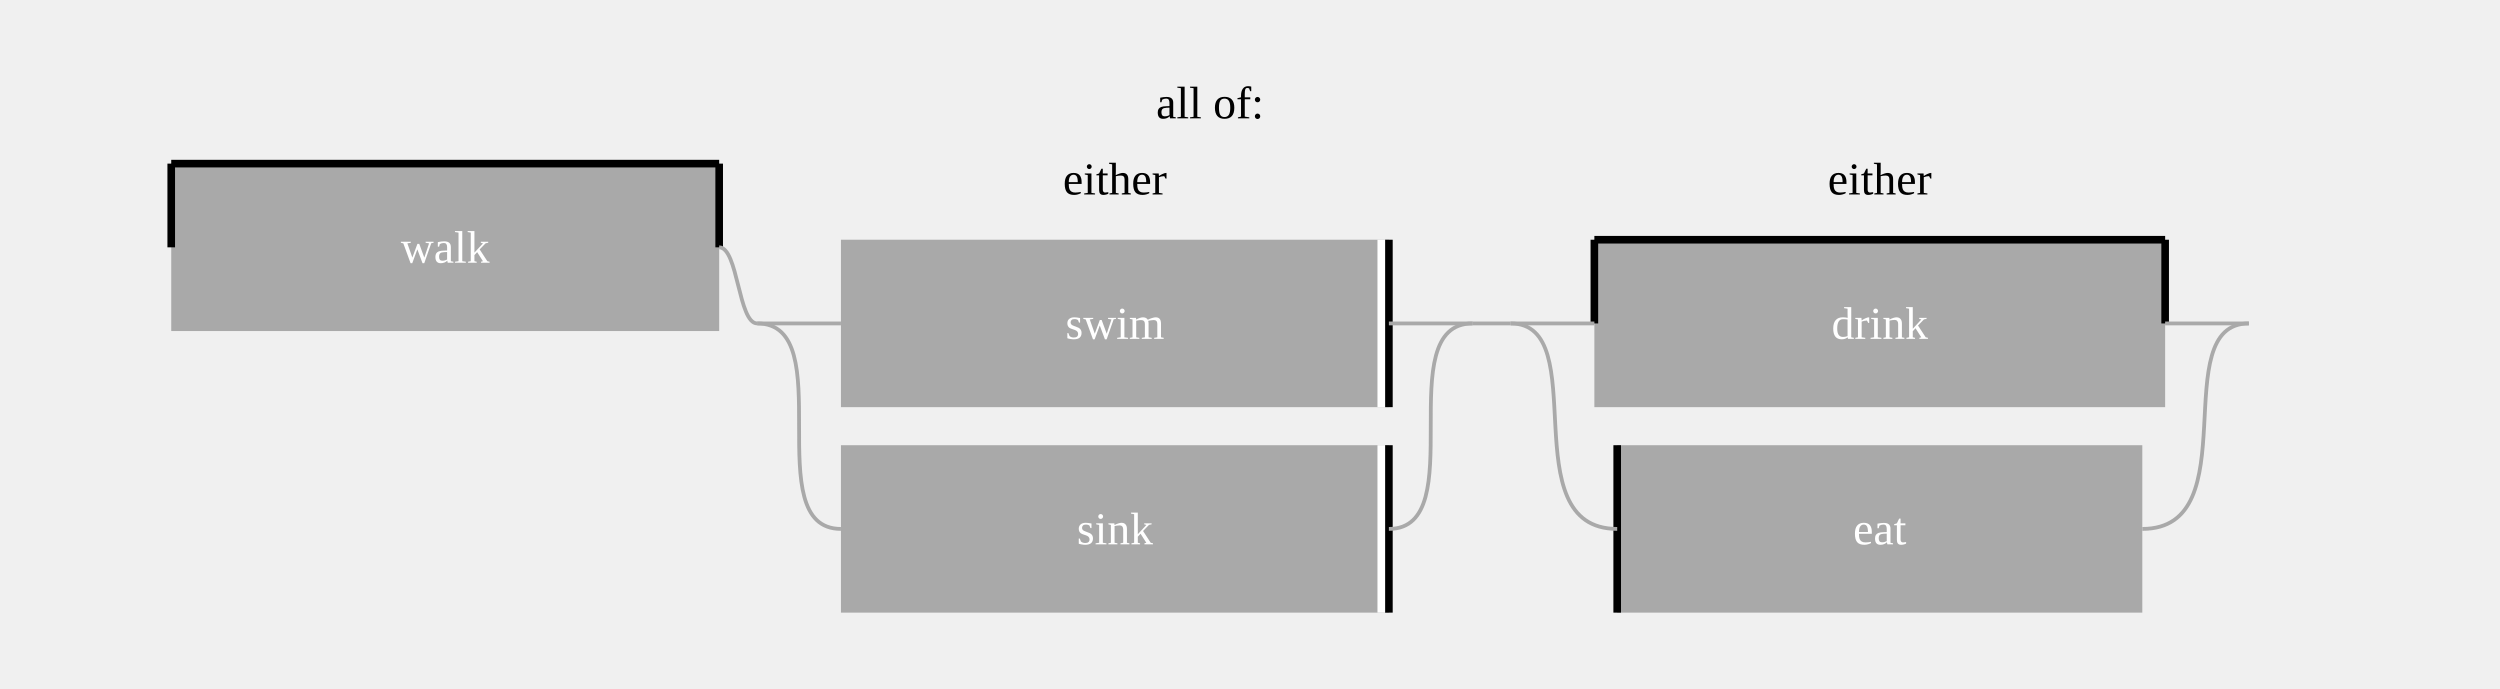
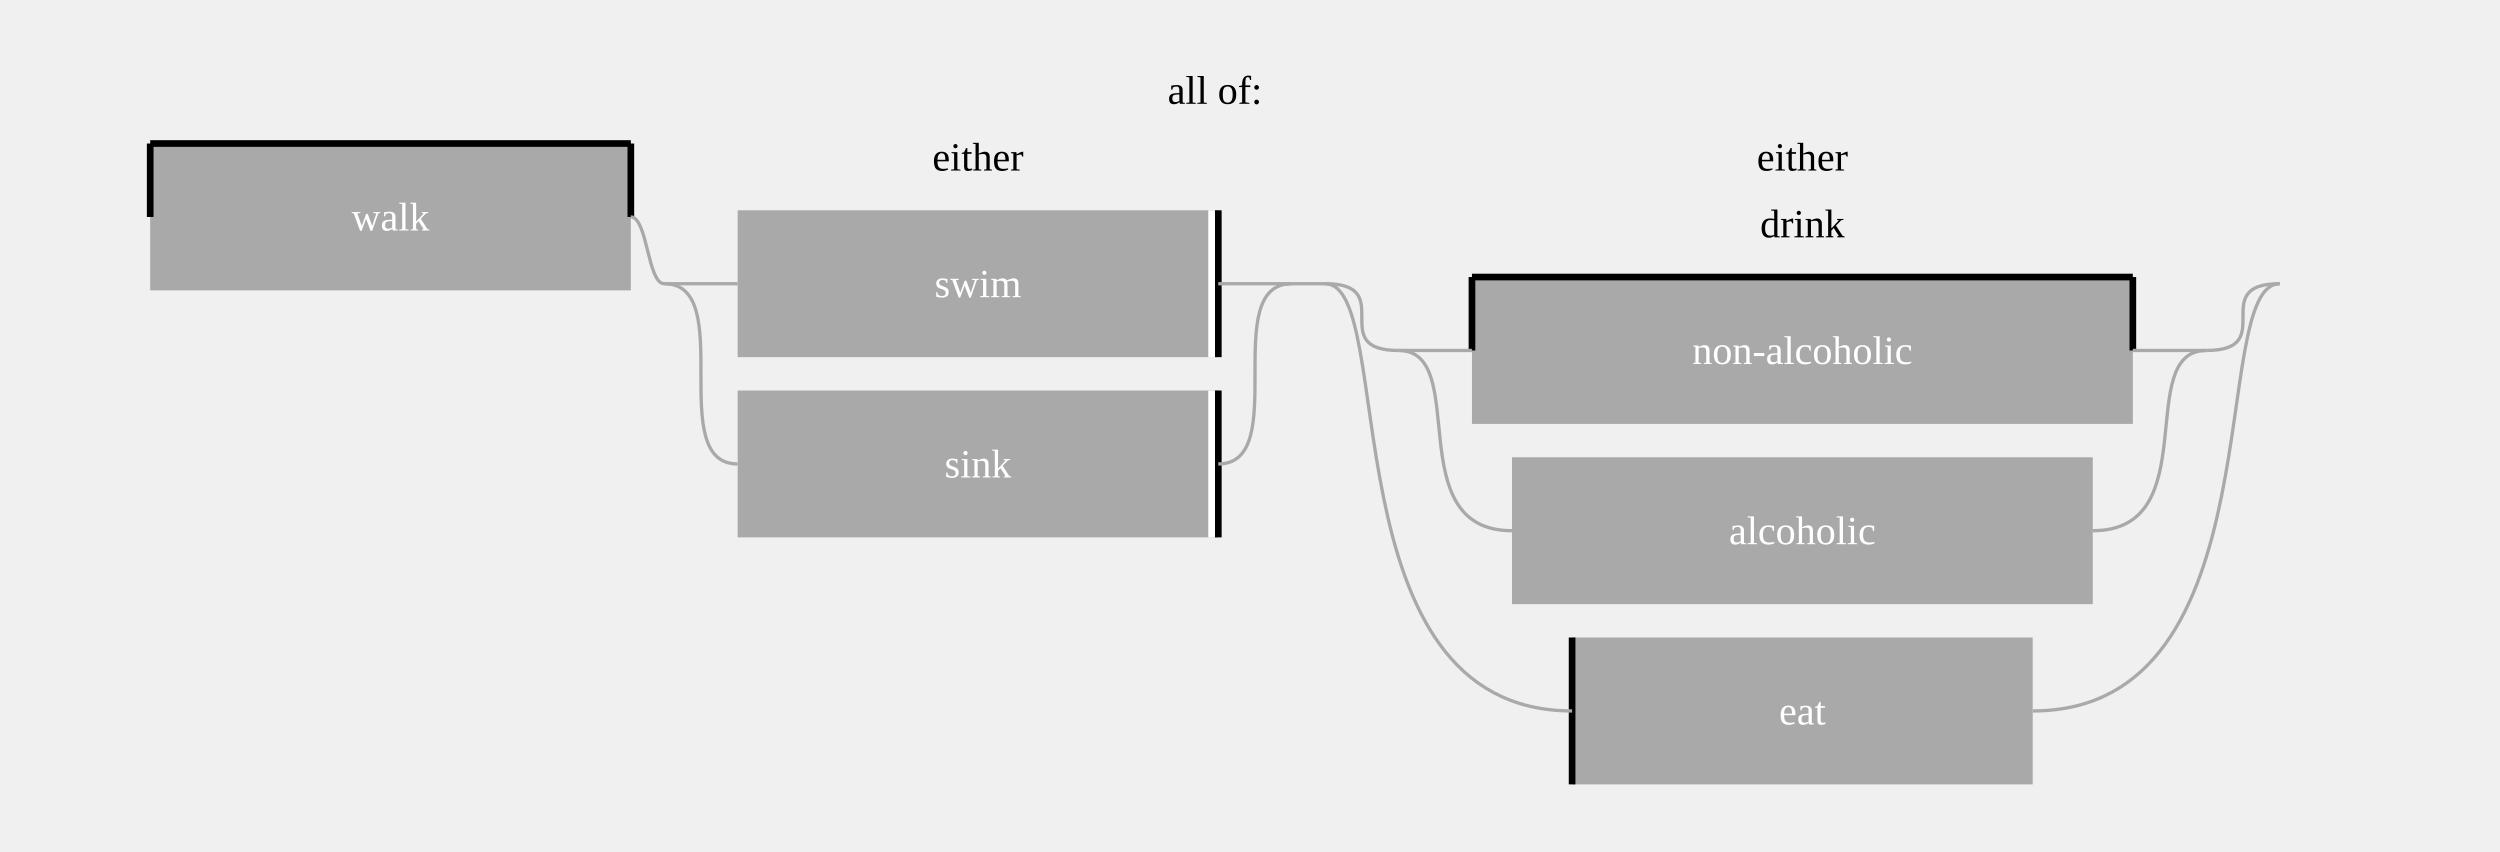
- <svg xmlns="http://www.w3.org/2000/svg" width="657" height="181" version="1.11.1">
+ <svg xmlns="http://www.w3.org/2000/svg" width="749" height="255" version="1.11.1">
  <rect fill="darkgrey" stroke="none" x="0" class="textbox" width="144" y="0" transform="translate(22 0)translate(0 20)translate(23 23)" height="44" />
  <text fill="white" dominant-baseline="central" x="72" y="22" transform="translate(22 0)translate(0 20)translate(23 23)" text-anchor="middle">walk</text>
  <line stroke="black" class="leftline.half" stroke-width="2px" y1="0" x1="0" y2="22" transform="translate(22 0)translate(0 20)translate(23 23)" x2="0" />
  <line stroke="black" class="rightline.half" stroke-width="2px" y1="0" x1="144" y2="22" transform="translate(22 0)translate(0 20)translate(23 23)" x2="144" />
  <line stroke="black" class="topline.full" stroke-width="2px" y1="0" x1="0" y2="0" transform="translate(22 0)translate(0 20)translate(23 23)" x2="144" />
  <rect fill="darkgrey" stroke="none" x="0" class="textbox" width="144" y="0" transform="translate(0 0)translate(0 10)translate(22 -10)translate(0 20)translate(154 0)translate(22 0)translate(0 20)translate(23 23)" height="44" />
  <text fill="white" dominant-baseline="central" x="72" y="22" transform="translate(0 0)translate(0 10)translate(22 -10)translate(0 20)translate(154 0)translate(22 0)translate(0 20)translate(23 23)" text-anchor="middle">swim</text>
  <line stroke="black" class="rightline.full" stroke-width="2px" y1="0" x1="144" y2="44" transform="translate(0 0)translate(0 10)translate(22 -10)translate(0 20)translate(154 0)translate(22 0)translate(0 20)translate(23 23)" x2="144" />
  <line stroke="white" class="rightline.full" stroke-width="2px" y1="0" x1="142" y2="44" transform="translate(0 0)translate(0 10)translate(22 -10)translate(0 20)translate(154 0)translate(22 0)translate(0 20)translate(23 23)" x2="142" />
  <path fill="none" stroke="darkgrey" class="v_connector_in" d="M -22,32 C 0,32 -22,32 0 32" transform="translate(22 -10)translate(0 20)translate(154 0)translate(22 0)translate(0 20)translate(23 23)" />
  <path fill="none" stroke="darkgrey" class="v_connector_out" d="M 166,32 C 144,32 166,32 144 32" transform="translate(22 -10)translate(0 20)translate(154 0)translate(22 0)translate(0 20)translate(23 23)" />
  <rect fill="darkgrey" stroke="none" x="0" class="textbox" width="144" y="0" transform="translate(0 0)translate(0 64)translate(22 -10)translate(0 20)translate(154 0)translate(22 0)translate(0 20)translate(23 23)" height="44" />
  <text fill="white" dominant-baseline="central" x="72" y="22" transform="translate(0 0)translate(0 64)translate(22 -10)translate(0 20)translate(154 0)translate(22 0)translate(0 20)translate(23 23)" text-anchor="middle">sink</text>
  <line stroke="black" class="rightline.full" stroke-width="2px" y1="0" x1="144" y2="44" transform="translate(0 0)translate(0 64)translate(22 -10)translate(0 20)translate(154 0)translate(22 0)translate(0 20)translate(23 23)" x2="144" />
  <line stroke="white" class="rightline.full" stroke-width="2px" y1="0" x1="142" y2="44" transform="translate(0 0)translate(0 64)translate(22 -10)translate(0 20)translate(154 0)translate(22 0)translate(0 20)translate(23 23)" x2="142" />
  <path fill="none" stroke="darkgrey" class="v_connector_in" d="M -22,32 C 0,32 -22,86 0 86" transform="translate(22 -10)translate(0 20)translate(154 0)translate(22 0)translate(0 20)translate(23 23)" />
  <path fill="none" stroke="darkgrey" class="v_connector_out" d="M 166,32 C 144,32 166,86 144 86" transform="translate(22 -10)translate(0 20)translate(154 0)translate(22 0)translate(0 20)translate(23 23)" />
  <text dominant-baseline="hanging" x="78" transform="translate(16 0)translate(154 0)translate(22 0)translate(0 20)translate(23 23)" text-anchor="middle">either</text>
  <path fill="none" stroke="darkgrey" class="h_connector" d="M 144,22 c 5,0 5,20 10 20" transform="translate(22 0)translate(0 20)translate(23 23)" />
-   <rect fill="darkgrey" stroke="none" x="0" class="textbox" width="150" y="0" transform="translate(0 0)translate(0 10)translate(22 -10)translate(0 20)translate(352 0)translate(22 0)translate(0 20)translate(23 23)" height="44" />
-   <text fill="white" dominant-baseline="central" x="75" y="22" transform="translate(0 0)translate(0 10)translate(22 -10)translate(0 20)translate(352 0)translate(22 0)translate(0 20)translate(23 23)" text-anchor="middle">drink</text>
-   <line stroke="black" class="leftline.half" stroke-width="2px" y1="0" x1="0" y2="22" transform="translate(0 0)translate(0 10)translate(22 -10)translate(0 20)translate(352 0)translate(22 0)translate(0 20)translate(23 23)" x2="0" />
-   <line stroke="black" class="rightline.half" stroke-width="2px" y1="0" x1="150" y2="22" transform="translate(0 0)translate(0 10)translate(22 -10)translate(0 20)translate(352 0)translate(22 0)translate(0 20)translate(23 23)" x2="150" />
-   <line stroke="black" class="topline.full" stroke-width="2px" y1="0" x1="0" y2="0" transform="translate(0 0)translate(0 10)translate(22 -10)translate(0 20)translate(352 0)translate(22 0)translate(0 20)translate(23 23)" x2="150" />
-   <path fill="none" stroke="darkgrey" class="v_connector_in" d="M -22,32 C 0,32 -22,32 0 32" transform="translate(22 -10)translate(0 20)translate(352 0)translate(22 0)translate(0 20)translate(23 23)" />
-   <path fill="none" stroke="darkgrey" class="v_connector_out" d="M 172,32 C 150,32 172,32 150 32" transform="translate(22 -10)translate(0 20)translate(352 0)translate(22 0)translate(0 20)translate(23 23)" />
-   <rect fill="darkgrey" stroke="none" x="0" class="textbox" width="138" y="0" transform="translate(6 0)translate(0 64)translate(22 -10)translate(0 20)translate(352 0)translate(22 0)translate(0 20)translate(23 23)" height="44" />
-   <text fill="white" dominant-baseline="central" x="69" y="22" transform="translate(6 0)translate(0 64)translate(22 -10)translate(0 20)translate(352 0)translate(22 0)translate(0 20)translate(23 23)" text-anchor="middle">eat</text>
-   <line stroke="black" class="leftline.full" stroke-width="2px" y1="0" x1="0" y2="44" transform="translate(6 0)translate(0 64)translate(22 -10)translate(0 20)translate(352 0)translate(22 0)translate(0 20)translate(23 23)" x2="0" />
-   <path fill="none" stroke="darkgrey" class="v_connector_in" d="M -22,32 C 0,32 -22,86 6 86" transform="translate(22 -10)translate(0 20)translate(352 0)translate(22 0)translate(0 20)translate(23 23)" />
-   <path fill="none" stroke="darkgrey" class="v_connector_out" d="M 172,32 C 150,32 172,86 144 86" transform="translate(22 -10)translate(0 20)translate(352 0)translate(22 0)translate(0 20)translate(23 23)" />
-   <text dominant-baseline="hanging" x="78" transform="translate(19 0)translate(352 0)translate(22 0)translate(0 20)translate(23 23)" text-anchor="middle">either</text>
+   <rect fill="darkgrey" stroke="none" x="0" class="textbox" width="198" y="0" transform="translate(0 0)translate(0 10)translate(22 -10)translate(0 20)translate(0 0)translate(0 10)translate(22 -10)translate(0 20)translate(352 0)translate(22 0)translate(0 20)translate(23 23)" height="44" />
+   <text fill="white" dominant-baseline="central" x="99" y="22" transform="translate(0 0)translate(0 10)translate(22 -10)translate(0 20)translate(0 0)translate(0 10)translate(22 -10)translate(0 20)translate(352 0)translate(22 0)translate(0 20)translate(23 23)" text-anchor="middle">non-alcoholic</text>
+   <line stroke="black" class="leftline.half" stroke-width="2px" y1="0" x1="0" y2="22" transform="translate(0 0)translate(0 10)translate(22 -10)translate(0 20)translate(0 0)translate(0 10)translate(22 -10)translate(0 20)translate(352 0)translate(22 0)translate(0 20)translate(23 23)" x2="0" />
+   <line stroke="black" class="rightline.half" stroke-width="2px" y1="0" x1="198" y2="22" transform="translate(0 0)translate(0 10)translate(22 -10)translate(0 20)translate(0 0)translate(0 10)translate(22 -10)translate(0 20)translate(352 0)translate(22 0)translate(0 20)translate(23 23)" x2="198" />
+   <line stroke="black" class="topline.full" stroke-width="2px" y1="0" x1="0" y2="0" transform="translate(0 0)translate(0 10)translate(22 -10)translate(0 20)translate(0 0)translate(0 10)translate(22 -10)translate(0 20)translate(352 0)translate(22 0)translate(0 20)translate(23 23)" x2="198" />
+   <path fill="none" stroke="darkgrey" class="v_connector_in" d="M -22,32 C 0,32 -22,32 0 32" transform="translate(22 -10)translate(0 20)translate(0 0)translate(0 10)translate(22 -10)translate(0 20)translate(352 0)translate(22 0)translate(0 20)translate(23 23)" />
+   <path fill="none" stroke="darkgrey" class="v_connector_out" d="M 220,32 C 198,32 220,32 198 32" transform="translate(22 -10)translate(0 20)translate(0 0)translate(0 10)translate(22 -10)translate(0 20)translate(352 0)translate(22 0)translate(0 20)translate(23 23)" />
+   <rect fill="darkgrey" stroke="none" x="0" class="textbox" width="174" y="0" transform="translate(12 0)translate(0 64)translate(22 -10)translate(0 20)translate(0 0)translate(0 10)translate(22 -10)translate(0 20)translate(352 0)translate(22 0)translate(0 20)translate(23 23)" height="44" />
+   <text fill="white" dominant-baseline="central" x="87" y="22" transform="translate(12 0)translate(0 64)translate(22 -10)translate(0 20)translate(0 0)translate(0 10)translate(22 -10)translate(0 20)translate(352 0)translate(22 0)translate(0 20)translate(23 23)" text-anchor="middle">alcoholic</text>
+   <path fill="none" stroke="darkgrey" class="v_connector_in" d="M -22,32 C 0,32 -22,86 12 86" transform="translate(22 -10)translate(0 20)translate(0 0)translate(0 10)translate(22 -10)translate(0 20)translate(352 0)translate(22 0)translate(0 20)translate(23 23)" />
+   <path fill="none" stroke="darkgrey" class="v_connector_out" d="M 220,32 C 198,32 220,86 186 86" transform="translate(22 -10)translate(0 20)translate(0 0)translate(0 10)translate(22 -10)translate(0 20)translate(352 0)translate(22 0)translate(0 20)translate(23 23)" />
+   <text dominant-baseline="hanging" x="75" transform="translate(46 0)translate(0 0)translate(0 10)translate(22 -10)translate(0 20)translate(352 0)translate(22 0)translate(0 20)translate(23 23)" text-anchor="middle">drink</text>
+   <path fill="none" stroke="darkgrey" class="v_connector_in" d="M -22,32 C 0,32 -22,52 0 52" transform="translate(22 -10)translate(0 20)translate(352 0)translate(22 0)translate(0 20)translate(23 23)" />
+   <path fill="none" stroke="darkgrey" class="v_connector_out" d="M 264,32 C 242,32 264,52 242 52" transform="translate(22 -10)translate(0 20)translate(352 0)translate(22 0)translate(0 20)translate(23 23)" />
+   <rect fill="darkgrey" stroke="none" x="0" class="textbox" width="138" y="0" transform="translate(52 0)translate(0 138)translate(22 -10)translate(0 20)translate(352 0)translate(22 0)translate(0 20)translate(23 23)" height="44" />
+   <text fill="white" dominant-baseline="central" x="69" y="22" transform="translate(52 0)translate(0 138)translate(22 -10)translate(0 20)translate(352 0)translate(22 0)translate(0 20)translate(23 23)" text-anchor="middle">eat</text>
+   <line stroke="black" class="leftline.full" stroke-width="2px" y1="0" x1="0" y2="44" transform="translate(52 0)translate(0 138)translate(22 -10)translate(0 20)translate(352 0)translate(22 0)translate(0 20)translate(23 23)" x2="0" />
+   <path fill="none" stroke="darkgrey" class="v_connector_in" d="M -22,32 C 0,32 -22,160 52 160" transform="translate(22 -10)translate(0 20)translate(352 0)translate(22 0)translate(0 20)translate(23 23)" />
+   <path fill="none" stroke="darkgrey" class="v_connector_out" d="M 264,32 C 242,32 264,160 190 160" transform="translate(22 -10)translate(0 20)translate(352 0)translate(22 0)translate(0 20)translate(23 23)" />
+   <text dominant-baseline="hanging" x="78" transform="translate(65 0)translate(352 0)translate(22 0)translate(0 20)translate(23 23)" text-anchor="middle">either</text>
  <path fill="none" stroke="darkgrey" class="h_connector" d="M 342,42 c 5,0 5,0 10 0" transform="translate(22 0)translate(0 20)translate(23 23)" />
-   <text dominant-baseline="hanging" x="81" transform="translate(214 0)translate(23 23)" text-anchor="middle">all of:</text>
+   <text dominant-baseline="hanging" x="81" transform="translate(260 0)translate(23 23)" text-anchor="middle">all of:</text>
</svg>
